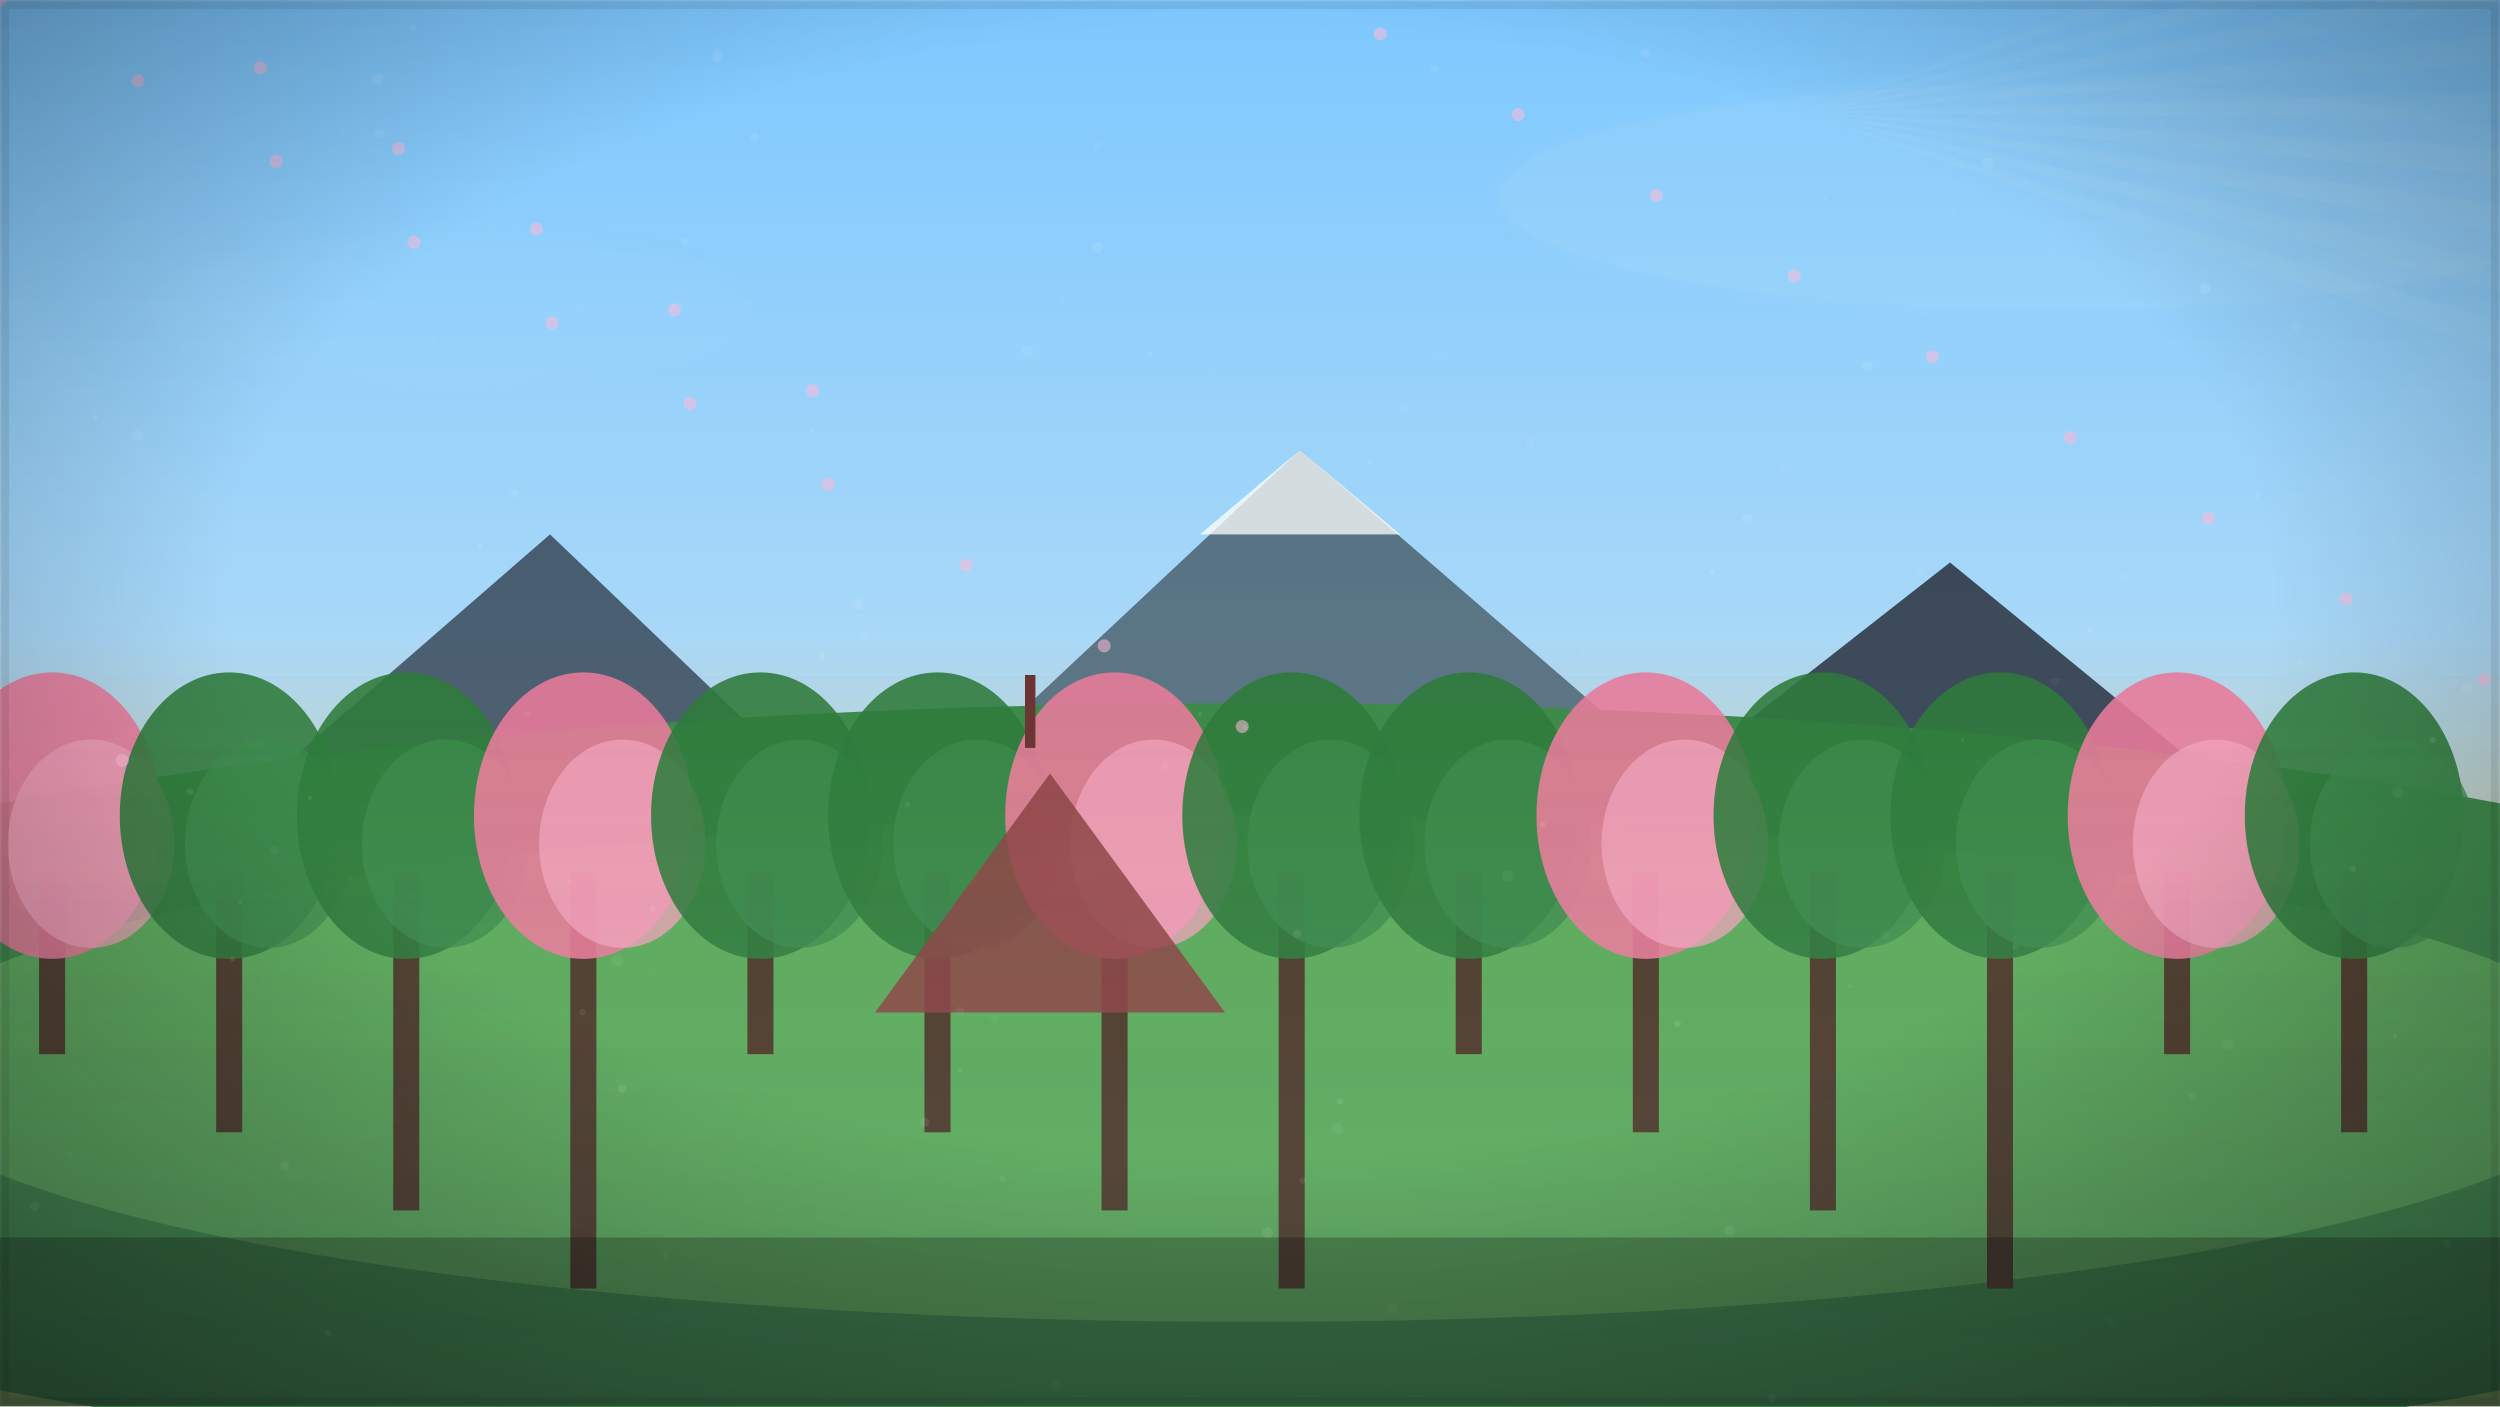
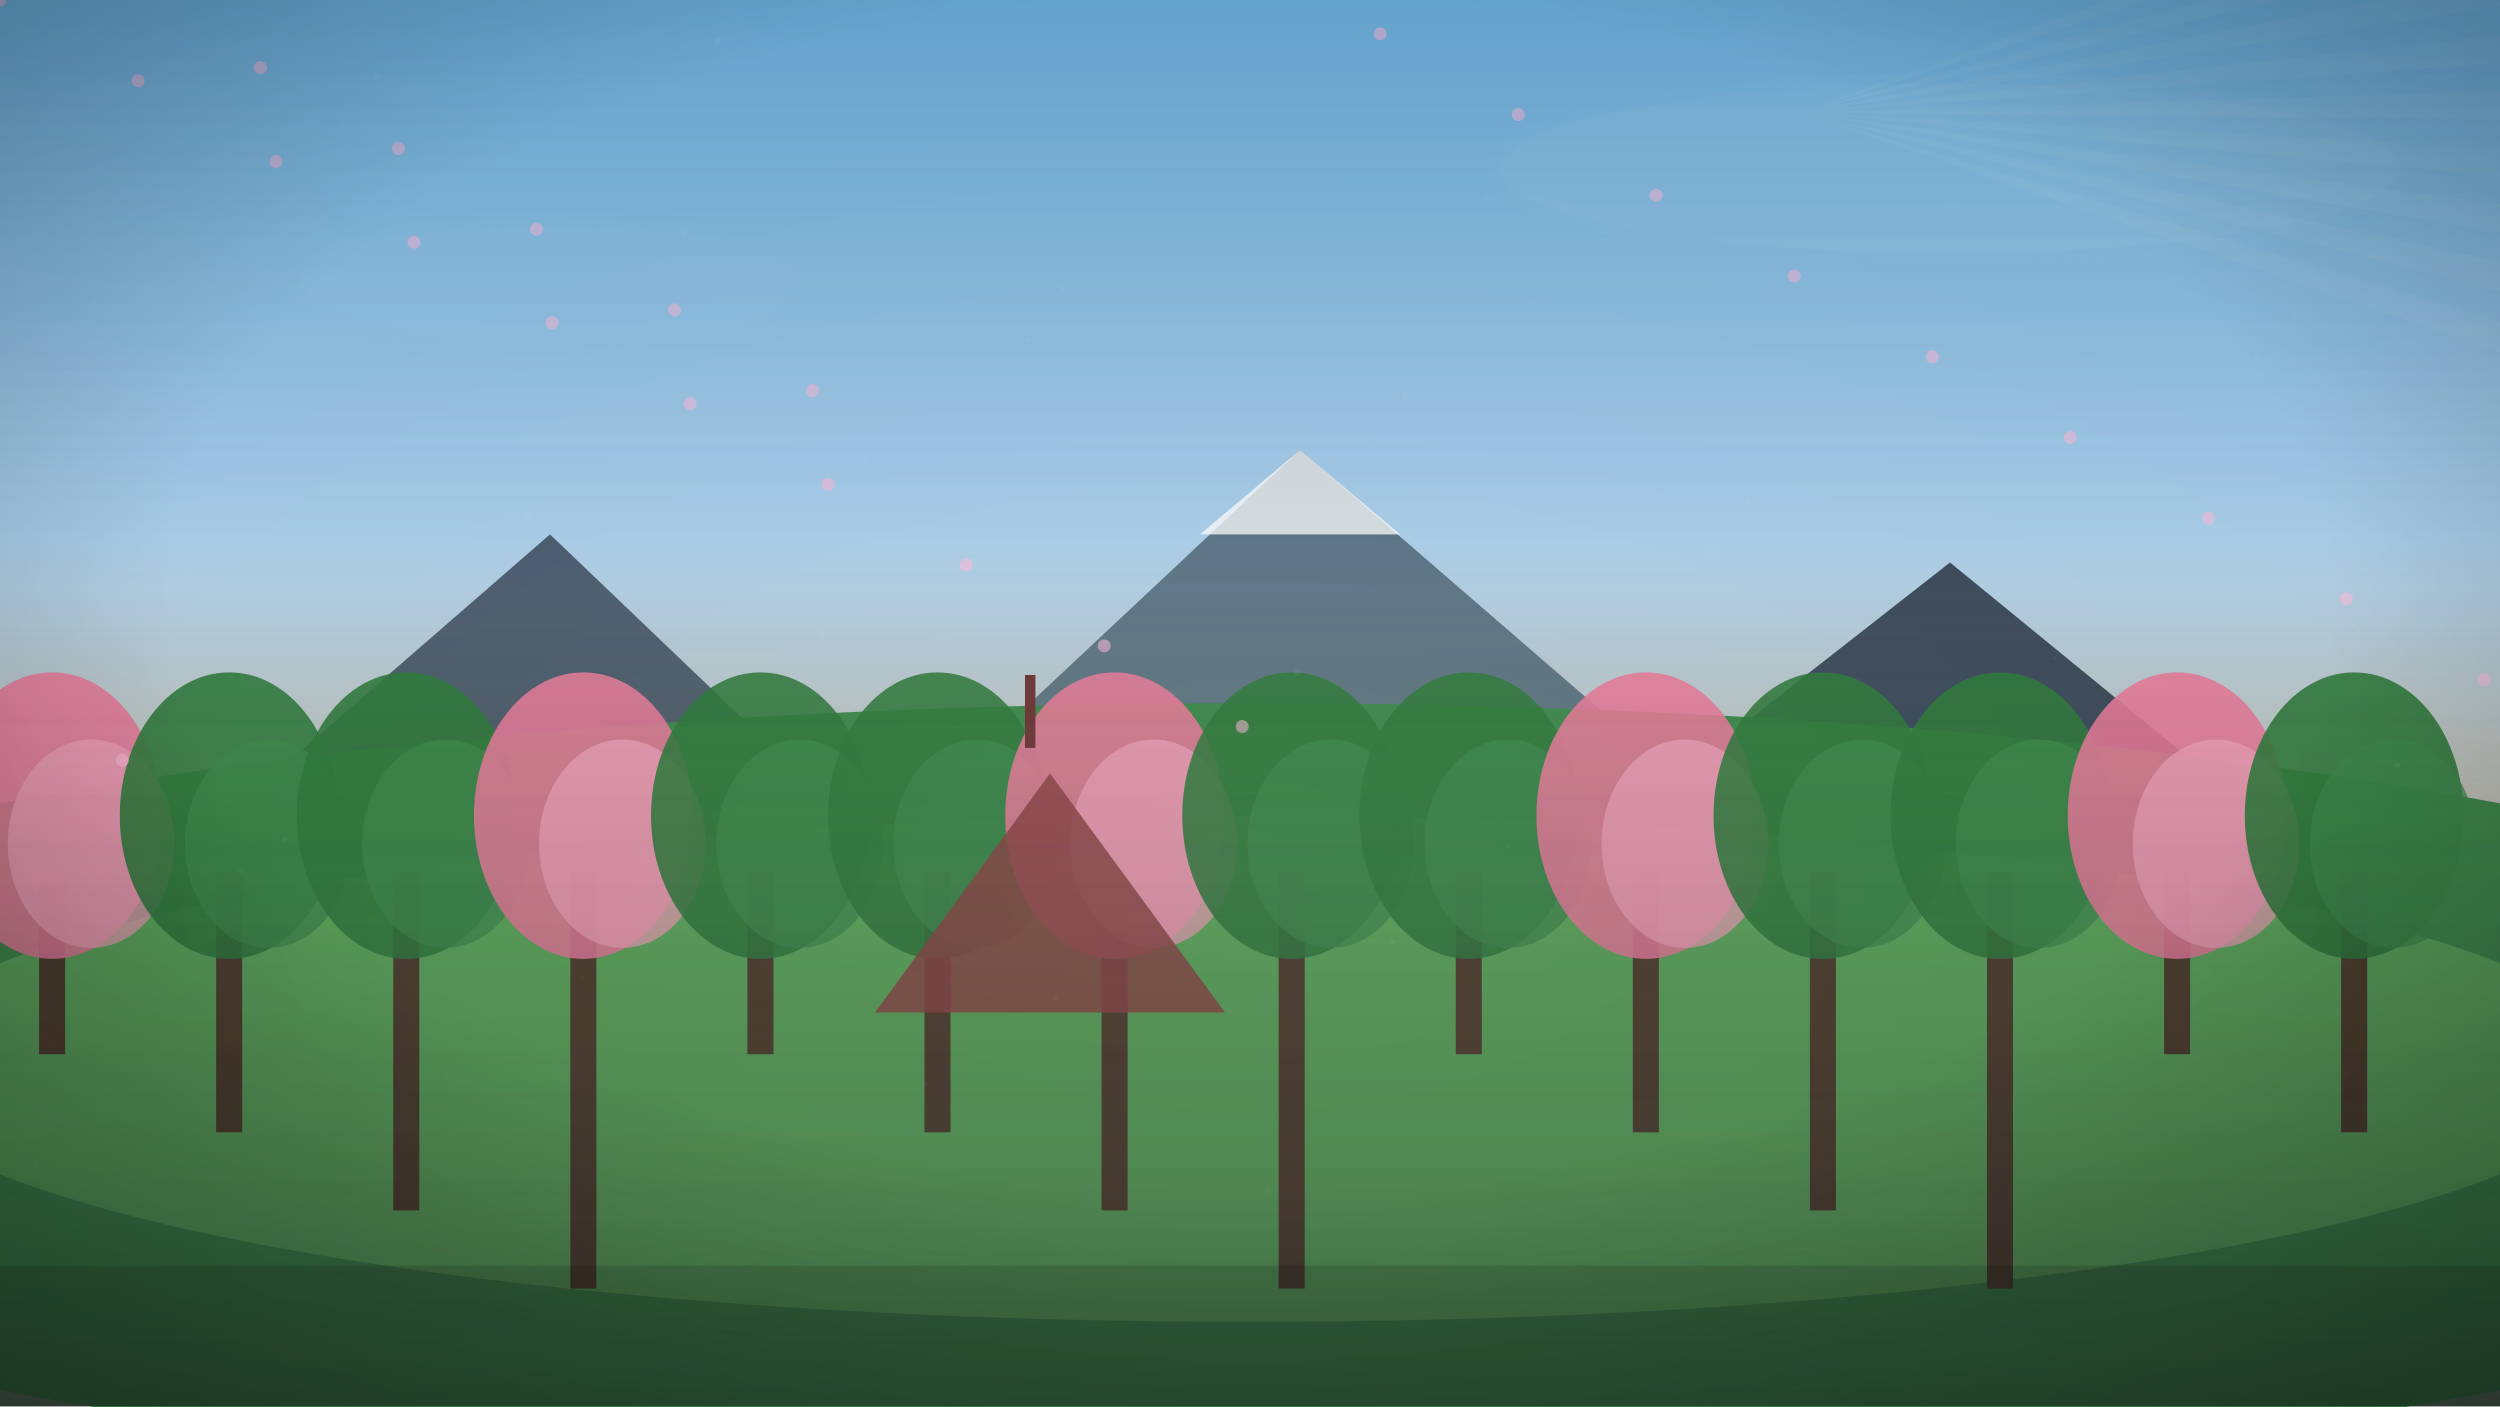
<svg xmlns="http://www.w3.org/2000/svg" viewBox="0 0 960 540" width="960" height="540">
  <defs>
    <linearGradient id="skyTop" x1="0" y1="0" x2="0" y2="1">
-       <stop offset="0%" stop-color="#1a1048" />
-       <stop offset="35%" stop-color="#3d2878" />
-       <stop offset="68%" stop-color="#284868" />
-       <stop offset="100%" stop-color="#0c1420" />
+       <stop offset="0%" stop-color="#121828" />
+       <stop offset="32%" stop-color="#243050" />
+       <stop offset="58%" stop-color="#2a3848" />
+       <stop offset="100%" stop-color="#0a0e14" />
    </linearGradient>
    <linearGradient id="skyDay" x1="0" y1="0" x2="0" y2="1">
-       <stop offset="0%" stop-color="#7ec8ff" />
-       <stop offset="45%" stop-color="#a8d8f8" />
-       <stop offset="78%" stop-color="#e8c878" />
-       <stop offset="100%" stop-color="#88b868" />
+       <stop offset="0%" stop-color="#6eb4e0" />
+       <stop offset="38%" stop-color="#a8cce8" />
+       <stop offset="70%" stop-color="#d8c098" />
+       <stop offset="100%" stop-color="#6a8868" />
    </linearGradient>
    <linearGradient id="skySunset" x1="0" y1="0" x2="0" y2="1">
      <stop offset="0%" stop-color="#ff6b4a" />
      <stop offset="28%" stop-color="#d84888" />
      <stop offset="55%" stop-color="#683878" />
      <stop offset="100%" stop-color="#120818" />
    </linearGradient>
    <linearGradient id="haze" x1="0" y1="0.4" x2="0" y2="1">
      <stop offset="0%" stop-color="#fff" stop-opacity="0" />
      <stop offset="100%" stop-color="#c8d8f0" stop-opacity="0.22" />
    </linearGradient>
    <filter id="softGlow" x="-40%" y="-40%" width="180%" height="180%">
      <feGaussianBlur stdDeviation="4" result="b" />
      <feMerge>
        <feMergeNode in="b" />
        <feMergeNode in="SourceGraphic" />
      </feMerge>
    </filter>
    <filter id="neonGlow" x="-60%" y="-60%" width="220%" height="220%">
      <feGaussianBlur stdDeviation="6" result="b" />
      <feMerge>
        <feMergeNode in="b" />
        <feMergeNode in="b" />
        <feMergeNode in="SourceGraphic" />
      </feMerge>
    </filter>
    <filter id="paintSoft" x="-2%" y="-2%" width="104%" height="104%">
      <feGaussianBlur stdDeviation="0.6" />
    </filter>
    <radialGradient id="sunDisc" cx="0.5" cy="0.5" r="0.5">
      <stop offset="0%" stop-color="#fff8e8" />
      <stop offset="55%" stop-color="#ffd080" />
      <stop offset="100%" stop-color="#ff904000" />
    </radialGradient>
    <radialGradient id="moonGlow" cx="0.5" cy="0.5" r="0.5">
      <stop offset="0%" stop-color="#fffef8" />
      <stop offset="40%" stop-color="#e8e0f0" />
      <stop offset="100%" stop-color="#e8e0f000" />
    </radialGradient>
    <linearGradient id="wallWarm" x1="0" y1="0" x2="1" y2="1">
      <stop offset="0%" stop-color="#fff0e4" />
      <stop offset="45%" stop-color="#e8c8b0" />
      <stop offset="100%" stop-color="#c8a088" />
    </linearGradient>
    <linearGradient id="wallCool" x1="0" y1="0" x2="0" y2="1">
      <stop offset="0%" stop-color="#eef2f8" />
      <stop offset="100%" stop-color="#b8c0d0" />
    </linearGradient>
    <linearGradient id="floorWood" x1="0" y1="0.6" x2="0" y2="1">
      <stop offset="0%" stop-color="#a88870" />
      <stop offset="100%" stop-color="#685040" />
    </linearGradient>
    <radialGradient id="lampGlow" cx="0.5" cy="0.5" r="0.5">
      <stop offset="0%" stop-color="#fff8e0" />
      <stop offset="70%" stop-color="#ffd898" stop-opacity="0.35" />
      <stop offset="100%" stop-color="#ffd898" stop-opacity="0" />
    </radialGradient>
    <radialGradient id="vignette" cx="0.5" cy="0.42" r="0.78">
-       <stop offset="52%" stop-color="#000" stop-opacity="0" />
-       <stop offset="100%" stop-color="#030508" stop-opacity="0.48" />
+       <stop offset="55%" stop-color="#000" stop-opacity="0" />
+       <stop offset="100%" stop-color="#030508" stop-opacity="0.38" />
+     </radialGradient>
+     <linearGradient id="filmGrade" x1="0" y1="0" x2="0" y2="1">
+       <stop offset="0%" stop-color="#283858" stop-opacity="0.14" />
+       <stop offset="42%" stop-color="#000" stop-opacity="0" />
+       <stop offset="100%" stop-color="#000" stop-opacity="0.32" />
+     </linearGradient>
+     <radialGradient id="stageGlow" cx="0.5" cy="0.62" r="0.55">
+       <stop offset="0%" stop-color="#fff" stop-opacity="0.06" />
+       <stop offset="100%" stop-color="#fff" stop-opacity="0" />
    </radialGradient>
  </defs>
  <rect width="960" height="540" fill="url(#skyDay)" />
  <polygon points="691.2,43.2 1299.914,-178.998 1308.312,-154.478" fill="#fff8e8" opacity="0.04" />
  <polygon points="691.2,43.2 1315.724,-129.642 1322.136,-104.529" fill="#fff8e8" opacity="0.04" />
  <polygon points="691.2,43.2 1327.539,-79.181 1331.924,-53.636" fill="#fff8e8" opacity="0.04" />
  <polygon points="691.2,43.2 1335.284,-27.936 1337.613,-2.123" fill="#fff8e8" opacity="0.04" />
  <polygon points="691.2,43.2 1338.908,23.763 1339.168,49.68" fill="#fff8e8" opacity="0.04" />
  <polygon points="691.2,43.2 1338.39,75.587 1336.577,101.441" fill="#fff8e8" opacity="0.04" />
  <polygon points="691.2,43.2 1333.732,127.203 1329.859,152.83" fill="#fff8e8" opacity="0.04" />
  <polygon points="691.2,43.2 1324.964,178.282 1319.055,203.518" fill="#fff8e8" opacity="0.04" />
  <polygon points="691.2,43.2 1312.142,228.497 1304.235,253.18" fill="#fff8e8" opacity="0.04" />
  <polygon points="0,388.8 211.2,205.2 403.2,388.8" fill="#384858" opacity="0.85" />
  <polygon points="268.8,388.8 499.2,172.8 748.8,388.8" fill="#506878" opacity="0.9" />
  <polygon points="528,388.8 748.8,216 960,388.8" fill="#3a4858" />
  <polygon points="460.8,205.2 499.2,172.8 537.6,205.2" fill="#fff" opacity="0.75" />
  <ellipse cx="480" cy="421.2" rx="720" ry="151.2" fill="#3a8848" />
  <ellipse cx="480" cy="410.4" rx="528" ry="97.2" fill="#58a858" />
  <rect x="15" y="334.8" width="10" height="70" fill="#4a3828" />
  <ellipse cx="20" cy="313.2" rx="42" ry="55" fill="#e87898" opacity="0.88" />
  <ellipse cx="35" cy="324" rx="32" ry="40" fill="#f0a0b8" opacity="0.75" />
  <rect x="83" y="334.8" width="10" height="100" fill="#4a3828" />
  <ellipse cx="88" cy="313.2" rx="42" ry="55" fill="#2a7838" opacity="0.88" />
  <ellipse cx="103" cy="324" rx="32" ry="40" fill="#388848" opacity="0.75" />
  <rect x="151" y="334.8" width="10" height="130" fill="#4a3828" />
  <ellipse cx="156" cy="313.2" rx="42" ry="55" fill="#2a7838" opacity="0.88" />
  <ellipse cx="171" cy="324" rx="32" ry="40" fill="#388848" opacity="0.75" />
  <rect x="219" y="334.8" width="10" height="160" fill="#4a3828" />
  <ellipse cx="224" cy="313.2" rx="42" ry="55" fill="#e87898" opacity="0.88" />
  <ellipse cx="239" cy="324" rx="32" ry="40" fill="#f0a0b8" opacity="0.75" />
  <rect x="287" y="334.8" width="10" height="70" fill="#4a3828" />
  <ellipse cx="292" cy="313.2" rx="42" ry="55" fill="#2a7838" opacity="0.88" />
  <ellipse cx="307" cy="324" rx="32" ry="40" fill="#388848" opacity="0.75" />
  <rect x="355" y="334.8" width="10" height="100" fill="#4a3828" />
  <ellipse cx="360" cy="313.2" rx="42" ry="55" fill="#2a7838" opacity="0.88" />
  <ellipse cx="375" cy="324" rx="32" ry="40" fill="#388848" opacity="0.75" />
  <rect x="423" y="334.8" width="10" height="130" fill="#4a3828" />
  <ellipse cx="428" cy="313.2" rx="42" ry="55" fill="#e87898" opacity="0.88" />
  <ellipse cx="443" cy="324" rx="32" ry="40" fill="#f0a0b8" opacity="0.75" />
  <rect x="491" y="334.8" width="10" height="160" fill="#4a3828" />
  <ellipse cx="496" cy="313.2" rx="42" ry="55" fill="#2a7838" opacity="0.88" />
  <ellipse cx="511" cy="324" rx="32" ry="40" fill="#388848" opacity="0.75" />
  <rect x="559" y="334.8" width="10" height="70" fill="#4a3828" />
  <ellipse cx="564" cy="313.2" rx="42" ry="55" fill="#2a7838" opacity="0.88" />
  <ellipse cx="579" cy="324" rx="32" ry="40" fill="#388848" opacity="0.75" />
  <rect x="627" y="334.8" width="10" height="100" fill="#4a3828" />
  <ellipse cx="632" cy="313.2" rx="42" ry="55" fill="#e87898" opacity="0.88" />
  <ellipse cx="647" cy="324" rx="32" ry="40" fill="#f0a0b8" opacity="0.75" />
  <rect x="695" y="334.8" width="10" height="130" fill="#4a3828" />
  <ellipse cx="700" cy="313.2" rx="42" ry="55" fill="#2a7838" opacity="0.88" />
  <ellipse cx="715" cy="324" rx="32" ry="40" fill="#388848" opacity="0.75" />
  <rect x="763" y="334.8" width="10" height="160" fill="#4a3828" />
  <ellipse cx="768" cy="313.2" rx="42" ry="55" fill="#2a7838" opacity="0.88" />
  <ellipse cx="783" cy="324" rx="32" ry="40" fill="#388848" opacity="0.75" />
  <rect x="831" y="334.8" width="10" height="70" fill="#4a3828" />
  <ellipse cx="836" cy="313.2" rx="42" ry="55" fill="#e87898" opacity="0.88" />
  <ellipse cx="851" cy="324" rx="32" ry="40" fill="#f0a0b8" opacity="0.75" />
  <rect x="899" y="334.8" width="10" height="100" fill="#4a3828" />
  <ellipse cx="904" cy="313.2" rx="42" ry="55" fill="#2a7838" opacity="0.88" />
  <ellipse cx="919" cy="324" rx="32" ry="40" fill="#388848" opacity="0.75" />
  <path d="M336 388.8 L403.2 297 L470.4 388.8 Z" fill="#8a4040" opacity="0.85" />
  <rect x="393.6" y="259.2" width="4" height="28" fill="#6a3030" />
  <circle cx="0" cy="0" r="2.5" fill="#ffb8d8" opacity="0.55" />
  <circle cx="53" cy="31" r="2.5" fill="#ffb8d8" opacity="0.55" />
  <circle cx="106" cy="62" r="2.5" fill="#ffb8d8" opacity="0.55" />
  <circle cx="159" cy="93" r="2.5" fill="#ffb8d8" opacity="0.55" />
  <circle cx="212" cy="124" r="2.5" fill="#ffb8d8" opacity="0.55" />
  <circle cx="265" cy="155" r="2.5" fill="#ffb8d8" opacity="0.55" />
  <circle cx="318" cy="186" r="2.5" fill="#ffb8d8" opacity="0.55" />
  <circle cx="371" cy="217" r="2.5" fill="#ffb8d8" opacity="0.55" />
  <circle cx="424" cy="248" r="2.5" fill="#ffb8d8" opacity="0.55" />
  <circle cx="477" cy="279" r="2.5" fill="#ffb8d8" opacity="0.55" />
  <circle cx="530" cy="13" r="2.5" fill="#ffb8d8" opacity="0.55" />
  <circle cx="583" cy="44" r="2.5" fill="#ffb8d8" opacity="0.55" />
  <circle cx="636" cy="75" r="2.5" fill="#ffb8d8" opacity="0.55" />
  <circle cx="689" cy="106" r="2.5" fill="#ffb8d8" opacity="0.55" />
  <circle cx="742" cy="137" r="2.5" fill="#ffb8d8" opacity="0.55" />
  <circle cx="795" cy="168" r="2.5" fill="#ffb8d8" opacity="0.55" />
  <circle cx="848" cy="199" r="2.5" fill="#ffb8d8" opacity="0.55" />
  <circle cx="901" cy="230" r="2.5" fill="#ffb8d8" opacity="0.55" />
  <circle cx="954" cy="261" r="2.5" fill="#ffb8d8" opacity="0.55" />
  <circle cx="47" cy="292" r="2.5" fill="#ffb8d8" opacity="0.55" />
  <circle cx="100" cy="26" r="2.5" fill="#ffb8d8" opacity="0.55" />
  <circle cx="153" cy="57" r="2.5" fill="#ffb8d8" opacity="0.55" />
  <circle cx="206" cy="88" r="2.5" fill="#ffb8d8" opacity="0.55" />
  <circle cx="259" cy="119" r="2.5" fill="#ffb8d8" opacity="0.55" />
  <circle cx="312" cy="150" r="2.5" fill="#ffb8d8" opacity="0.55" />
  <rect width="960" height="540" fill="url(#haze)" opacity="0.35" />
-   <circle cx="0.0" cy="8.1" r="0.80" fill="#fff" opacity="0.035" />
-   <circle cx="131.5" cy="50.4" r="1.25" fill="#fff" opacity="0.047" />
-   <circle cx="263.0" cy="92.7" r="1.70" fill="#fff" opacity="0.059" />
-   <circle cx="394.6" cy="135.0" r="2.15" fill="#fff" opacity="0.071" />
-   <circle cx="526.1" cy="177.2" r="0.80" fill="#fff" opacity="0.083" />
-   <circle cx="657.6" cy="219.5" r="1.25" fill="#fff" opacity="0.095" />
-   <circle cx="789.1" cy="261.8" r="1.70" fill="#fff" opacity="0.035" />
-   <circle cx="920.6" cy="304.1" r="2.15" fill="#fff" opacity="0.047" />
-   <circle cx="92.2" cy="346.4" r="0.80" fill="#fff" opacity="0.059" />
-   <circle cx="223.7" cy="388.7" r="1.25" fill="#fff" opacity="0.071" />
-   <circle cx="355.2" cy="431.0" r="1.70" fill="#fff" opacity="0.083" />
-   <circle cx="486.7" cy="473.3" r="2.15" fill="#fff" opacity="0.095" />
-   <circle cx="618.2" cy="40.4" r="0.80" fill="#fff" opacity="0.035" />
-   <circle cx="749.8" cy="82.7" r="1.25" fill="#fff" opacity="0.047" />
-   <circle cx="881.3" cy="125.0" r="1.70" fill="#fff" opacity="0.059" />
-   <circle cx="52.8" cy="167.3" r="2.15" fill="#fff" opacity="0.071" />
-   <circle cx="184.3" cy="209.6" r="0.80" fill="#fff" opacity="0.083" />
-   <circle cx="315.8" cy="251.9" r="1.25" fill="#fff" opacity="0.095" />
-   <circle cx="447.4" cy="294.1" r="1.70" fill="#fff" opacity="0.035" />
-   <circle cx="578.9" cy="336.4" r="2.15" fill="#fff" opacity="0.047" />
-   <circle cx="710.4" cy="378.7" r="0.80" fill="#fff" opacity="0.059" />
-   <circle cx="841.9" cy="421.0" r="1.25" fill="#fff" opacity="0.071" />
-   <circle cx="13.4" cy="463.3" r="1.70" fill="#fff" opacity="0.083" />
-   <circle cx="145.0" cy="30.4" r="2.15" fill="#fff" opacity="0.095" />
-   <circle cx="276.5" cy="72.7" r="0.80" fill="#fff" opacity="0.035" />
-   <circle cx="408.0" cy="115.0" r="1.25" fill="#fff" opacity="0.047" />
-   <circle cx="539.5" cy="157.3" r="1.70" fill="#fff" opacity="0.059" />
-   <circle cx="671.0" cy="199.6" r="2.15" fill="#fff" opacity="0.071" />
-   <circle cx="802.6" cy="241.9" r="0.80" fill="#fff" opacity="0.083" />
-   <circle cx="934.1" cy="284.2" r="1.25" fill="#fff" opacity="0.095" />
-   <circle cx="105.6" cy="326.5" r="1.70" fill="#fff" opacity="0.035" />
-   <circle cx="237.1" cy="368.8" r="2.15" fill="#fff" opacity="0.047" />
-   <circle cx="368.6" cy="411.0" r="0.80" fill="#fff" opacity="0.059" />
-   <circle cx="500.2" cy="453.3" r="1.25" fill="#fff" opacity="0.071" />
-   <circle cx="631.7" cy="20.4" r="1.70" fill="#fff" opacity="0.083" />
-   <circle cx="763.2" cy="62.7" r="2.15" fill="#fff" opacity="0.095" />
-   <circle cx="894.7" cy="105.0" r="0.80" fill="#fff" opacity="0.035" />
-   <circle cx="66.2" cy="147.3" r="1.25" fill="#fff" opacity="0.047" />
-   <circle cx="197.8" cy="189.6" r="1.70" fill="#fff" opacity="0.059" />
-   <circle cx="329.3" cy="231.9" r="2.15" fill="#fff" opacity="0.071" />
-   <circle cx="460.8" cy="274.2" r="0.80" fill="#fff" opacity="0.083" />
-   <circle cx="592.3" cy="316.5" r="1.25" fill="#fff" opacity="0.095" />
-   <circle cx="723.8" cy="358.8" r="1.70" fill="#fff" opacity="0.035" />
-   <circle cx="855.4" cy="401.1" r="2.15" fill="#fff" opacity="0.047" />
-   <circle cx="26.9" cy="443.4" r="0.80" fill="#fff" opacity="0.059" />
-   <circle cx="158.4" cy="10.5" r="1.25" fill="#fff" opacity="0.071" />
-   <circle cx="289.9" cy="52.7" r="1.70" fill="#fff" opacity="0.083" />
-   <circle cx="421.4" cy="95.0" r="2.15" fill="#fff" opacity="0.095" />
-   <circle cx="553.0" cy="137.3" r="0.80" fill="#fff" opacity="0.035" />
-   <circle cx="684.5" cy="179.6" r="1.25" fill="#fff" opacity="0.047" />
-   <circle cx="816.0" cy="221.9" r="1.70" fill="#fff" opacity="0.059" />
-   <circle cx="947.5" cy="264.2" r="2.15" fill="#fff" opacity="0.071" />
-   <circle cx="119.0" cy="306.5" r="0.80" fill="#fff" opacity="0.083" />
-   <circle cx="250.6" cy="348.8" r="1.25" fill="#fff" opacity="0.095" />
-   <circle cx="382.1" cy="391.1" r="1.70" fill="#fff" opacity="0.035" />
-   <circle cx="513.6" cy="433.4" r="2.15" fill="#fff" opacity="0.047" />
-   <circle cx="0.0" cy="16.7" r="0.60" fill="#fff" opacity="0.040" filter="url(#softGlow)" />
-   <circle cx="166.1" cy="130.7" r="0.95" fill="#fff" opacity="0.050" filter="url(#softGlow)" />
-   <circle cx="332.2" cy="244.6" r="1.30" fill="#fff" opacity="0.060" filter="url(#softGlow)" />
-   <circle cx="498.2" cy="358.6" r="1.65" fill="#fff" opacity="0.070" filter="url(#softGlow)" />
-   <circle cx="664.3" cy="472.5" r="2.00" fill="#fff" opacity="0.080" filter="url(#softGlow)" />
-   <circle cx="830.4" cy="46.4" r="0.60" fill="#fff" opacity="0.090" filter="url(#softGlow)" />
-   <circle cx="36.5" cy="160.4" r="0.95" fill="#fff" opacity="0.100" filter="url(#softGlow)" />
-   <circle cx="202.6" cy="274.3" r="1.30" fill="#fff" opacity="0.040" filter="url(#softGlow)" />
-   <circle cx="368.6" cy="388.3" r="1.65" fill="#fff" opacity="0.050" filter="url(#softGlow)" />
-   <circle cx="534.7" cy="502.2" r="2.00" fill="#fff" opacity="0.060" filter="url(#softGlow)" />
-   <circle cx="700.8" cy="76.1" r="0.60" fill="#fff" opacity="0.070" filter="url(#softGlow)" />
-   <circle cx="866.9" cy="190.1" r="0.95" fill="#fff" opacity="0.080" filter="url(#softGlow)" />
-   <circle cx="73.0" cy="304.0" r="1.30" fill="#fff" opacity="0.090" filter="url(#softGlow)" />
-   <circle cx="239.0" cy="418.0" r="1.65" fill="#fff" opacity="0.100" filter="url(#softGlow)" />
-   <circle cx="405.1" cy="531.9" r="2.00" fill="#fff" opacity="0.040" filter="url(#softGlow)" />
-   <circle cx="571.2" cy="105.8" r="0.60" fill="#fff" opacity="0.050" filter="url(#softGlow)" />
-   <circle cx="737.3" cy="219.8" r="0.95" fill="#fff" opacity="0.060" filter="url(#softGlow)" />
-   <circle cx="903.4" cy="333.7" r="1.30" fill="#fff" opacity="0.070" filter="url(#softGlow)" />
-   <circle cx="109.4" cy="447.7" r="1.65" fill="#fff" opacity="0.080" filter="url(#softGlow)" />
-   <circle cx="275.5" cy="21.6" r="2.00" fill="#fff" opacity="0.090" filter="url(#softGlow)" />
-   <circle cx="441.6" cy="135.5" r="0.60" fill="#fff" opacity="0.100" filter="url(#softGlow)" />
-   <circle cx="607.7" cy="249.5" r="0.95" fill="#fff" opacity="0.040" filter="url(#softGlow)" />
-   <circle cx="773.8" cy="363.4" r="1.30" fill="#fff" opacity="0.050" filter="url(#softGlow)" />
-   <circle cx="939.8" cy="477.4" r="1.65" fill="#fff" opacity="0.060" filter="url(#softGlow)" />
-   <circle cx="145.9" cy="51.3" r="2.00" fill="#fff" opacity="0.070" filter="url(#softGlow)" />
-   <circle cx="312.0" cy="165.2" r="0.60" fill="#fff" opacity="0.080" filter="url(#softGlow)" />
-   <circle cx="478.1" cy="279.2" r="0.95" fill="#fff" opacity="0.090" filter="url(#softGlow)" />
-   <circle cx="644.2" cy="393.1" r="1.30" fill="#fff" opacity="0.100" filter="url(#softGlow)" />
-   <circle cx="810.2" cy="507.1" r="1.65" fill="#fff" opacity="0.040" filter="url(#softGlow)" />
-   <circle cx="16.3" cy="81.0" r="2.00" fill="#fff" opacity="0.050" filter="url(#softGlow)" />
-   <circle cx="182.4" cy="194.9" r="0.60" fill="#fff" opacity="0.060" filter="url(#softGlow)" />
-   <circle cx="348.5" cy="308.9" r="0.95" fill="#fff" opacity="0.070" filter="url(#softGlow)" />
-   <circle cx="514.6" cy="422.8" r="1.30" fill="#fff" opacity="0.080" filter="url(#softGlow)" />
-   <circle cx="680.6" cy="536.8" r="1.65" fill="#fff" opacity="0.090" filter="url(#softGlow)" />
-   <circle cx="846.7" cy="110.7" r="2.00" fill="#fff" opacity="0.100" filter="url(#softGlow)" />
-   <circle cx="52.8" cy="224.6" r="0.60" fill="#fff" opacity="0.040" filter="url(#softGlow)" />
-   <circle cx="218.9" cy="338.6" r="0.95" fill="#fff" opacity="0.050" filter="url(#softGlow)" />
-   <circle cx="385.0" cy="452.5" r="1.30" fill="#fff" opacity="0.060" filter="url(#softGlow)" />
-   <circle cx="551.0" cy="26.5" r="1.65" fill="#fff" opacity="0.070" filter="url(#softGlow)" />
-   <circle cx="717.1" cy="140.4" r="2.00" fill="#fff" opacity="0.080" filter="url(#softGlow)" />
-   <circle cx="883.2" cy="254.3" r="0.60" fill="#fff" opacity="0.090" filter="url(#softGlow)" />
-   <circle cx="89.3" cy="368.3" r="0.95" fill="#fff" opacity="0.100" filter="url(#softGlow)" />
-   <circle cx="255.4" cy="482.2" r="1.30" fill="#fff" opacity="0.040" filter="url(#softGlow)" />
-   <circle cx="421.4" cy="56.2" r="1.65" fill="#fff" opacity="0.050" filter="url(#softGlow)" />
-   <circle cx="587.5" cy="170.1" r="2.00" fill="#fff" opacity="0.060" filter="url(#softGlow)" />
-   <circle cx="753.6" cy="284.0" r="0.60" fill="#fff" opacity="0.070" filter="url(#softGlow)" />
-   <circle cx="919.7" cy="398.0" r="0.95" fill="#fff" opacity="0.080" filter="url(#softGlow)" />
-   <circle cx="125.8" cy="511.9" r="1.30" fill="#fff" opacity="0.090" filter="url(#softGlow)" />
-   <rect x="0.0" y="0.0" width="1.2" height="1.2" fill="#fff" opacity="0.018" />
-   <rect x="93.1" y="28.6" width="1.2" height="1.2" fill="#fff" opacity="0.018" />
-   <rect x="186.2" y="57.2" width="1.2" height="1.2" fill="#fff" opacity="0.018" />
-   <rect x="279.4" y="85.9" width="1.2" height="1.2" fill="#fff" opacity="0.018" />
-   <rect x="372.5" y="114.5" width="1.2" height="1.2" fill="#fff" opacity="0.018" />
-   <rect x="465.6" y="143.1" width="1.2" height="1.2" fill="#fff" opacity="0.018" />
-   <rect x="558.7" y="171.7" width="1.2" height="1.2" fill="#fff" opacity="0.018" />
-   <rect x="651.8" y="200.3" width="1.2" height="1.2" fill="#fff" opacity="0.018" />
-   <rect x="745.0" y="229.0" width="1.2" height="1.2" fill="#fff" opacity="0.018" />
-   <rect x="838.1" y="257.6" width="1.2" height="1.2" fill="#fff" opacity="0.018" />
-   <rect x="931.2" y="286.2" width="1.2" height="1.2" fill="#fff" opacity="0.018" />
-   <rect x="64.3" y="314.8" width="1.2" height="1.2" fill="#fff" opacity="0.018" />
-   <rect x="157.4" y="343.4" width="1.2" height="1.2" fill="#fff" opacity="0.018" />
-   <rect x="250.6" y="372.1" width="1.2" height="1.2" fill="#fff" opacity="0.018" />
-   <rect x="343.7" y="400.7" width="1.2" height="1.2" fill="#fff" opacity="0.018" />
-   <rect x="436.8" y="429.3" width="1.2" height="1.2" fill="#fff" opacity="0.018" />
-   <rect x="529.9" y="457.9" width="1.2" height="1.2" fill="#fff" opacity="0.018" />
-   <rect x="623.0" y="486.5" width="1.2" height="1.2" fill="#fff" opacity="0.018" />
-   <rect x="716.2" y="515.2" width="1.2" height="1.2" fill="#fff" opacity="0.018" />
-   <rect x="809.3" y="3.8" width="1.2" height="1.2" fill="#fff" opacity="0.018" />
-   <rect x="902.4" y="32.4" width="1.2" height="1.2" fill="#fff" opacity="0.018" />
-   <rect x="35.5" y="61.0" width="1.2" height="1.2" fill="#fff" opacity="0.018" />
-   <rect x="128.6" y="89.6" width="1.2" height="1.2" fill="#fff" opacity="0.018" />
-   <rect x="221.8" y="118.3" width="1.2" height="1.2" fill="#fff" opacity="0.018" />
-   <rect x="314.9" y="146.9" width="1.2" height="1.2" fill="#fff" opacity="0.018" />
-   <rect x="408.0" y="175.5" width="1.2" height="1.2" fill="#fff" opacity="0.018" />
-   <rect x="501.1" y="204.1" width="1.2" height="1.2" fill="#fff" opacity="0.018" />
-   <rect x="594.2" y="232.7" width="1.2" height="1.2" fill="#fff" opacity="0.018" />
-   <rect x="687.4" y="261.4" width="1.2" height="1.2" fill="#fff" opacity="0.018" />
-   <rect x="780.5" y="290.0" width="1.2" height="1.2" fill="#fff" opacity="0.018" />
-   <rect x="873.6" y="318.6" width="1.2" height="1.2" fill="#fff" opacity="0.018" />
-   <rect x="6.7" y="347.2" width="1.2" height="1.2" fill="#fff" opacity="0.018" />
-   <rect x="99.8" y="375.8" width="1.2" height="1.2" fill="#fff" opacity="0.018" />
-   <rect x="193.0" y="404.5" width="1.2" height="1.2" fill="#fff" opacity="0.018" />
-   <rect x="286.1" y="433.1" width="1.2" height="1.2" fill="#fff" opacity="0.018" />
-   <rect x="379.2" y="461.7" width="1.2" height="1.2" fill="#fff" opacity="0.018" />
-   <rect x="472.3" y="490.3" width="1.2" height="1.2" fill="#fff" opacity="0.018" />
-   <rect x="565.4" y="518.9" width="1.2" height="1.2" fill="#fff" opacity="0.018" />
-   <rect x="658.6" y="7.6" width="1.2" height="1.2" fill="#fff" opacity="0.018" />
-   <rect x="751.7" y="36.2" width="1.2" height="1.2" fill="#fff" opacity="0.018" />
-   <rect x="844.8" y="64.8" width="1.2" height="1.2" fill="#fff" opacity="0.018" />
-   <rect x="937.9" y="93.4" width="1.2" height="1.2" fill="#fff" opacity="0.018" />
-   <rect x="71.0" y="122.0" width="1.2" height="1.2" fill="#fff" opacity="0.018" />
-   <rect x="164.2" y="150.7" width="1.2" height="1.2" fill="#fff" opacity="0.018" />
-   <rect x="257.3" y="179.3" width="1.2" height="1.2" fill="#fff" opacity="0.018" />
-   <rect x="350.4" y="207.9" width="1.2" height="1.2" fill="#fff" opacity="0.018" />
-   <rect x="443.5" y="236.5" width="1.2" height="1.2" fill="#fff" opacity="0.018" />
-   <rect x="536.6" y="265.1" width="1.2" height="1.2" fill="#fff" opacity="0.018" />
-   <rect x="629.8" y="293.8" width="1.2" height="1.2" fill="#fff" opacity="0.018" />
-   <rect x="722.9" y="322.4" width="1.2" height="1.2" fill="#fff" opacity="0.018" />
-   <rect x="816.0" y="351.0" width="1.2" height="1.2" fill="#fff" opacity="0.018" />
-   <rect x="909.1" y="379.6" width="1.2" height="1.2" fill="#fff" opacity="0.018" />
-   <rect x="42.2" y="408.2" width="1.2" height="1.2" fill="#fff" opacity="0.018" />
-   <rect x="135.4" y="436.9" width="1.2" height="1.2" fill="#fff" opacity="0.018" />
-   <rect x="228.5" y="465.5" width="1.2" height="1.2" fill="#fff" opacity="0.018" />
-   <rect x="321.6" y="494.1" width="1.2" height="1.2" fill="#fff" opacity="0.018" />
-   <rect x="414.7" y="522.7" width="1.2" height="1.2" fill="#fff" opacity="0.018" />
-   <rect x="507.8" y="11.3" width="1.2" height="1.2" fill="#fff" opacity="0.018" />
-   <rect x="601.0" y="40.0" width="1.2" height="1.2" fill="#fff" opacity="0.018" />
-   <rect x="694.1" y="68.6" width="1.2" height="1.2" fill="#fff" opacity="0.018" />
-   <rect x="787.2" y="97.2" width="1.2" height="1.2" fill="#fff" opacity="0.018" />
-   <rect x="880.3" y="125.8" width="1.2" height="1.2" fill="#fff" opacity="0.018" />
-   <rect x="13.4" y="154.4" width="1.2" height="1.2" fill="#fff" opacity="0.018" />
-   <rect x="106.6" y="183.1" width="1.2" height="1.2" fill="#fff" opacity="0.018" />
-   <ellipse cx="787.2" cy="75.6" rx="211.2" ry="43.2" fill="#fff8e8" opacity="0.06" filter="url(#softGlow)" />
-   <ellipse cx="172.8" cy="118.8" rx="115.2" ry="27" fill="#c8e8ff" opacity="0.05" filter="url(#softGlow)" />
-   <rect x="0" y="0" width="960" height="540" fill="none" stroke="#fff" stroke-width="2" opacity="0.04" />
-   <rect x="2" y="2" width="956" height="536" fill="none" stroke="#000" stroke-width="3" opacity="0.08" />
-   <rect width="960" height="540" fill="url(#haze)" opacity="0.2" />
+   <circle cx="0.0" cy="7.8" r="0.60" fill="#fff" opacity="0.022" />
+   <circle cx="131.5" cy="48.7" r="0.95" fill="#fff" opacity="0.032" />
+   <circle cx="263.0" cy="89.5" r="1.30" fill="#fff" opacity="0.042" />
+   <circle cx="394.6" cy="130.4" r="0.60" fill="#fff" opacity="0.052" />
+   <circle cx="526.1" cy="171.2" r="0.95" fill="#fff" opacity="0.022" />
+   <circle cx="657.6" cy="212.1" r="1.30" fill="#fff" opacity="0.032" />
+   <circle cx="789.1" cy="252.9" r="0.60" fill="#fff" opacity="0.042" />
+   <circle cx="920.6" cy="293.8" r="0.95" fill="#fff" opacity="0.052" />
+   <circle cx="92.2" cy="334.6" r="1.30" fill="#fff" opacity="0.022" />
+   <circle cx="223.7" cy="375.5" r="0.60" fill="#fff" opacity="0.032" />
+   <circle cx="355.2" cy="416.3" r="0.95" fill="#fff" opacity="0.042" />
+   <circle cx="486.7" cy="457.2" r="1.30" fill="#fff" opacity="0.052" />
+   <circle cx="618.2" cy="39.0" r="0.60" fill="#fff" opacity="0.022" />
+   <circle cx="749.8" cy="79.9" r="0.95" fill="#fff" opacity="0.032" />
+   <circle cx="881.3" cy="120.7" r="1.30" fill="#fff" opacity="0.042" />
+   <circle cx="52.8" cy="161.6" r="0.60" fill="#fff" opacity="0.052" />
+   <circle cx="184.3" cy="202.4" r="0.95" fill="#fff" opacity="0.022" />
+   <circle cx="315.8" cy="243.3" r="1.30" fill="#fff" opacity="0.032" />
+   <circle cx="447.4" cy="284.1" r="0.60" fill="#fff" opacity="0.042" />
+   <circle cx="578.9" cy="325.0" r="0.95" fill="#fff" opacity="0.052" />
+   <circle cx="710.4" cy="365.8" r="1.30" fill="#fff" opacity="0.022" />
+   <circle cx="841.9" cy="406.7" r="0.60" fill="#fff" opacity="0.032" />
+   <circle cx="13.4" cy="447.5" r="0.95" fill="#fff" opacity="0.042" />
+   <circle cx="145.0" cy="29.4" r="1.30" fill="#fff" opacity="0.052" />
+   <circle cx="276.5" cy="70.2" r="0.60" fill="#fff" opacity="0.022" />
+   <circle cx="408.0" cy="111.1" r="0.95" fill="#fff" opacity="0.032" />
+   <circle cx="539.5" cy="151.9" r="1.30" fill="#fff" opacity="0.042" />
+   <circle cx="671.0" cy="192.8" r="0.60" fill="#fff" opacity="0.052" />
+   <circle cx="0.0" cy="12.1" r="0.50" fill="#fff" opacity="0.025" filter="url(#softGlow)" />
+   <circle cx="166.1" cy="94.1" r="0.78" fill="#fff" opacity="0.033" filter="url(#softGlow)" />
+   <circle cx="332.2" cy="176.1" r="1.06" fill="#fff" opacity="0.041" filter="url(#softGlow)" />
+   <circle cx="498.2" cy="258.2" r="1.34" fill="#fff" opacity="0.049" filter="url(#softGlow)" />
+   <circle cx="664.3" cy="340.2" r="0.50" fill="#fff" opacity="0.057" filter="url(#softGlow)" />
+   <circle cx="830.4" cy="33.4" r="0.78" fill="#fff" opacity="0.025" filter="url(#softGlow)" />
+   <circle cx="36.5" cy="115.5" r="1.06" fill="#fff" opacity="0.033" filter="url(#softGlow)" />
+   <circle cx="202.6" cy="197.5" r="1.34" fill="#fff" opacity="0.041" filter="url(#softGlow)" />
+   <circle cx="368.6" cy="279.5" r="0.50" fill="#fff" opacity="0.049" filter="url(#softGlow)" />
+   <circle cx="534.7" cy="361.6" r="0.78" fill="#fff" opacity="0.057" filter="url(#softGlow)" />
+   <circle cx="700.8" cy="54.8" r="1.06" fill="#fff" opacity="0.025" filter="url(#softGlow)" />
+   <circle cx="866.9" cy="136.9" r="1.34" fill="#fff" opacity="0.033" filter="url(#softGlow)" />
+   <circle cx="73.0" cy="218.9" r="0.50" fill="#fff" opacity="0.041" filter="url(#softGlow)" />
+   <circle cx="239.0" cy="300.9" r="0.78" fill="#fff" opacity="0.049" filter="url(#softGlow)" />
+   <circle cx="405.1" cy="383.0" r="1.06" fill="#fff" opacity="0.057" filter="url(#softGlow)" />
+   <circle cx="571.2" cy="76.2" r="1.34" fill="#fff" opacity="0.025" filter="url(#softGlow)" />
+   <circle cx="737.3" cy="158.2" r="0.50" fill="#fff" opacity="0.033" filter="url(#softGlow)" />
+   <circle cx="903.4" cy="240.3" r="0.78" fill="#fff" opacity="0.041" filter="url(#softGlow)" />
+   <circle cx="109.4" cy="322.3" r="1.06" fill="#fff" opacity="0.049" filter="url(#softGlow)" />
+   <circle cx="275.5" cy="15.6" r="1.34" fill="#fff" opacity="0.057" filter="url(#softGlow)" />
+   <circle cx="441.6" cy="97.6" r="0.50" fill="#fff" opacity="0.025" filter="url(#softGlow)" />
+   <circle cx="607.7" cy="179.6" r="0.78" fill="#fff" opacity="0.033" filter="url(#softGlow)" />
+   <ellipse cx="748.8" cy="64.8" rx="172.8" ry="32.4" fill="#fff8e8" opacity="0.045" filter="url(#softGlow)" />
+   <ellipse cx="211.2" cy="108" rx="96" ry="21.6" fill="#c8e8ff" opacity="0.035" filter="url(#softGlow)" />
+   <rect width="960" height="540" fill="url(#stageGlow)" />
+   <rect width="960" height="540" fill="url(#haze)" opacity="0.14" />
+   <rect width="960" height="540" fill="url(#filmGrade)" />
  <rect width="960" height="540" fill="url(#vignette)" />
-   <rect x="0" y="475.2" width="960" height="64.8" fill="#000" opacity="0.24" />
+   <rect x="0" y="486" width="960" height="54" fill="#000" opacity="0.14" />
</svg>
